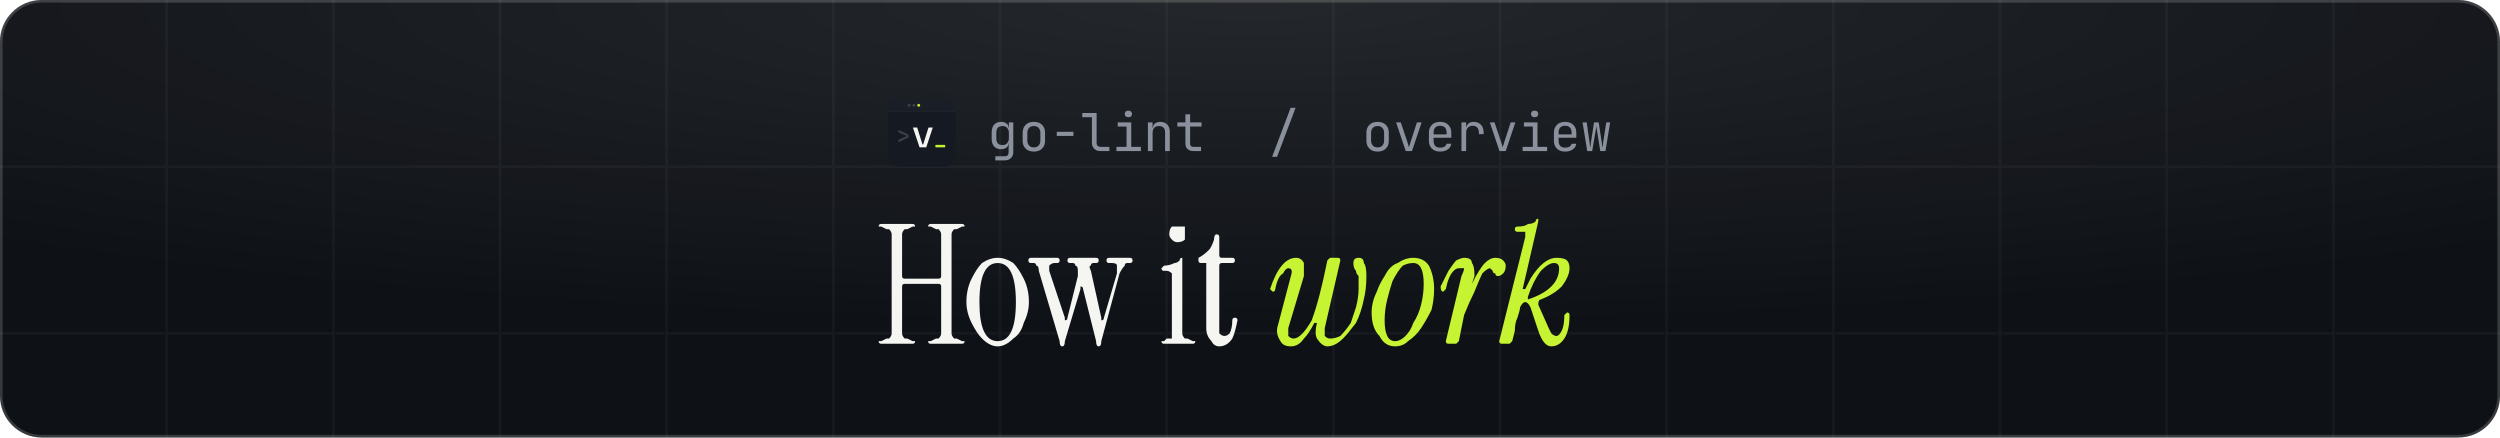
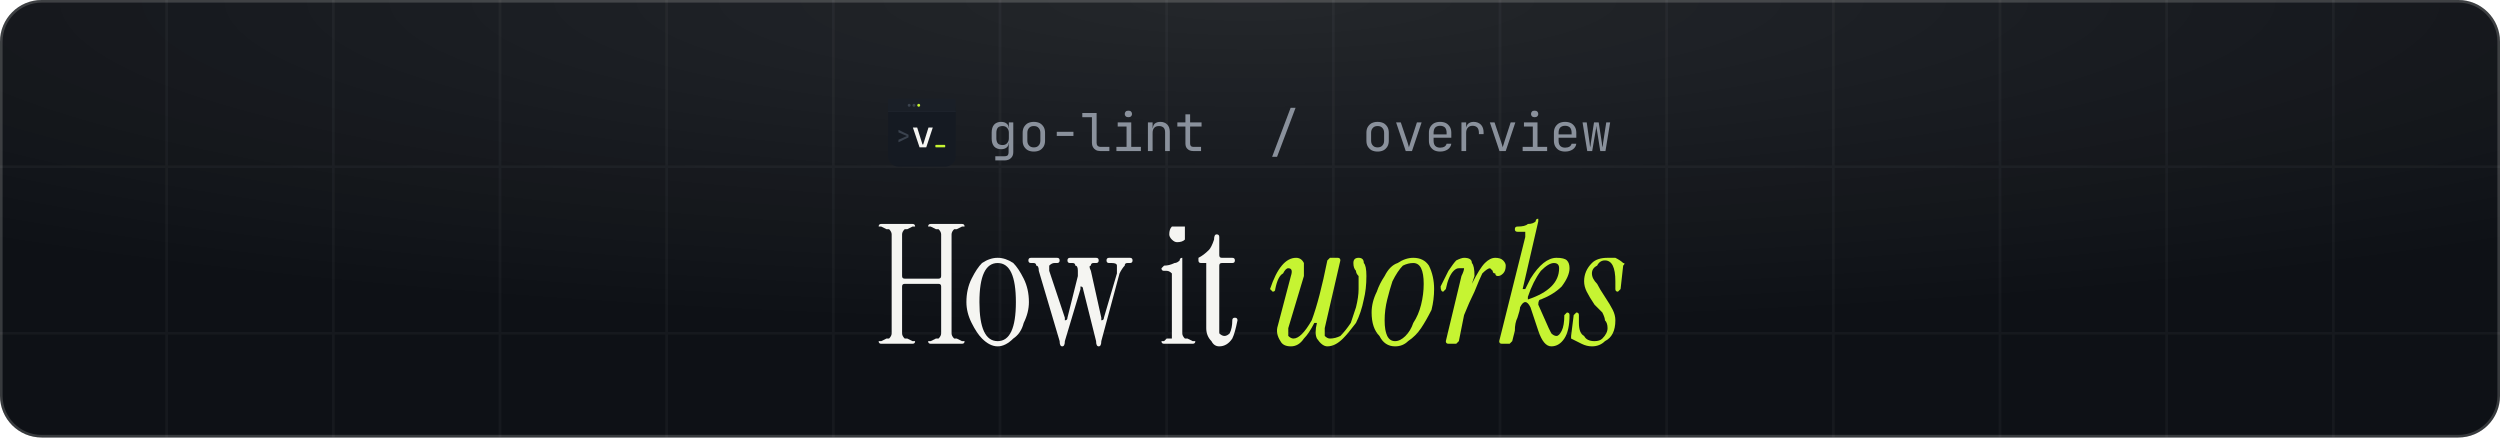
<svg xmlns="http://www.w3.org/2000/svg" width="960" height="168" viewBox="0 0 960 168" role="img" aria-label="How it works">
  <defs>
    <radialGradient id="l" cx="0.5" cy="0" r="0.75">
      <stop offset="0" stop-color="#fff" stop-opacity="0.09" />
      <stop offset="1" stop-color="#fff" stop-opacity="0" />
    </radialGradient>
    <clipPath id="c">
      <rect width="960" height="168" rx="16" />
    </clipPath>
-     <path id="g0" d="M6.7 3.6L3.2 3.6L3.2 2L6.7 2Q7.6 2 8 1.6Q8.3 1.2 8.3 0.4L8.3-1L8.4-3L8.3-3Q8.3-2 7.6-1.4Q6.8-0.7 5.4-0.7Q3.7-0.7 2.7-1.8Q1.8-2.9 1.8-4.8L1.8-7.1Q1.8-9 2.7-10.1Q3.7-11.2 5.4-11.2Q6.8-11.2 7.6-10.5Q8.3-9.9 8.3-8.9L8.4-8.9L8.4-11L10.1-11L10.1 0.4Q10.1 1.9 9.2 2.7Q8.3 3.6 6.7 3.6M6-2.3Q7.1-2.3 7.7-3Q8.4-3.7 8.4-4.9L8.4-7Q8.4-8.2 7.7-8.9Q7.1-9.6 6-9.6Q4.8-9.6 4.2-9Q3.6-8.3 3.6-7L3.6-4.9Q3.6-3.6 4.2-2.9Q4.8-2.3 6-2.3" />
-     <path id="g1" d="M6 0.2Q4.7 0.2 3.7-0.3Q2.8-0.8 2.2-1.8Q1.7-2.7 1.7-4L1.7-7Q1.7-8.3 2.2-9.2Q2.8-10.2 3.7-10.7Q4.7-11.2 6-11.2Q7.3-11.2 8.3-10.7Q9.2-10.2 9.8-9.2Q10.3-8.3 10.3-7L10.3-4Q10.3-2.7 9.8-1.8Q9.2-0.8 8.3-0.3Q7.3 0.2 6 0.2M6-1.4Q7.2-1.4 7.8-2.1Q8.5-2.8 8.5-4L8.5-7Q8.5-8.2 7.8-8.9Q7.2-9.6 6-9.6Q4.8-9.6 4.2-8.9Q3.5-8.2 3.5-7L3.5-4Q3.5-2.8 4.2-2.1Q4.8-1.4 6-1.4" />
-     <path id="g2" d="M9.2-5.8L2.8-5.8L2.8-7.4L9.2-7.4" />
-     <path id="g3" d="M11 0L7.5 0Q6.5 0 5.8-0.4Q5.1-0.8 4.7-1.5Q4.3-2.2 4.3-3.1L4.3-13L0.6-13L0.6-14.6L6.1-14.6L6.1-3.1Q6.1-2.4 6.5-2Q6.9-1.6 7.5-1.6L11-1.6" />
-     <path id="g4" d="M11.1 0L1.7 0L1.7-1.6L5.6-1.6L5.6-9.4L2.2-9.4L2.2-11L7.4-11L7.4-1.6L11.1-1.6L11.1 0M6.3-13Q5.6-13 5.3-13.3Q4.9-13.7 4.9-14.2Q4.9-14.8 5.3-15.2Q5.6-15.5 6.3-15.5Q7-15.5 7.3-15.2Q7.7-14.8 7.7-14.2Q7.7-13.7 7.3-13.3Q7-13 6.3-13" />
-     <path id="g5" d="M3.6 0L1.8 0L1.8-11L3.6-11L3.6-8.9L3.7-8.9Q3.8-9.9 4.4-10.5Q5.2-11.2 6.6-11.2Q8.2-11.2 9.2-10.2Q10.2-9.2 10.2-7.4L10.2 0L8.4 0L8.4-7.2Q8.4-8.4 7.8-9Q7.1-9.6 6.1-9.6Q4.9-9.6 4.3-9Q3.6-8.3 3.6-7" />
-     <path id="g6" d="M10.2 0L7.2 0Q5.8 0 5-0.8Q4.2-1.5 4.2-2.9L4.2-9.4L1.1-9.4L1.1-11L4.2-11L4.2-14.1L6-14.1L6-11L10.4-11L10.4-9.4L6-9.4L6-2.9Q6-1.6 7.2-1.6L10.2-1.6" />
-     <path id="g8" d="M3.4 2.2L1.5 2.2L8.6-16.6L10.5-16.6" />
-     <path id="g9" d="M7.2 0L4.8 0L1.1-11L2.9-11L5.4-3.6Q5.6-2.9 5.8-2.3Q6-1.7 6-1.4Q6.1-1.7 6.3-2.3Q6.5-2.9 6.7-3.6L9.1-11L10.9-11" />
-     <path id="g10" d="M6 0.2Q4.7 0.2 3.7-0.3Q2.8-0.8 2.2-1.8Q1.7-2.7 1.7-4L1.7-7Q1.7-8.3 2.2-9.2Q2.8-10.2 3.7-10.7Q4.7-11.2 6-11.2Q7.3-11.2 8.3-10.7Q9.2-10.2 9.8-9.2Q10.3-8.3 10.3-7L10.3-5.1L3.5-5.1L3.5-4Q3.5-2.7 4.1-2Q4.8-1.3 6-1.3Q7-1.3 7.7-1.7Q8.3-2.1 8.5-2.8L10.3-2.8Q10.1-1.4 8.9-0.6Q7.7 0.2 6 0.2M3.5-6.4L8.5-6.4L8.5-7Q8.5-8.3 7.9-9Q7.2-9.7 6-9.7Q4.8-9.7 4.1-9Q3.5-8.3 3.5-7" />
-     <path id="g11" d="M4 0L2.2 0L2.2-11L4-11L4-9Q4.2-9.8 4.6-10.3Q5.4-11.2 6.9-11.2Q8.6-11.2 9.7-10.1Q10.7-9 10.7-7.2L10.7-6.5L8.9-6.5L8.9-7Q8.9-8.3 8.3-9Q7.6-9.7 6.5-9.7Q5.3-9.7 4.7-9Q4-8.3 4-7" />
-     <path id="g12" d="M4.4 0L2.5 0L0.7-11L2.3-11L3.4-3.2Q3.5-2.8 3.5-2.2Q3.6-1.7 3.6-1.4Q3.7-1.7 3.8-2.2Q3.9-2.8 3.9-3.2L5.1-11L6.9-11L8.1-3.2Q8.1-2.8 8.2-2.2Q8.3-1.7 8.4-1.4Q8.4-1.7 8.5-2.2Q8.6-2.8 8.6-3.2L9.8-11L11.3-11L9.5 0L7.5 0L6.3-7.6Q6.2-8.2 6.1-8.7Q6-9.3 6-9.6Q5.9-9.3 5.9-8.7Q5.8-8.2 5.7-7.6" />
-     <path id="g13" d="M14 0L2 0Q1 0 1-1Q1-1 2-1L4-2Q5-2 5-2Q6-3 6-4L6-42Q6-43 5-44Q5-44 4-44L2-45Q1-45 1-45Q1-46 2-46L14-46Q15-46 15-45Q15-45 14-45L12-44Q11-44 11-44Q10-43 10-42L10-26Q10-25 11-25L24-25Q25-25 25-26L25-42Q25-43 24-44Q24-44 23-44L21-45Q20-45 20-45Q20-46 21-46L33-46Q34-46 34-45Q34-45 33-45L31-44Q30-44 30-44Q29-43 29-42L29-4Q29-3 30-2Q30-2 31-2L33-1Q34-1 34-1Q34 0 33 0L21 0Q20 0 20-1Q20-1 21-1L23-2Q24-2 24-2Q25-3 25-4L25-22Q25-23 24-23L11-23Q10-23 10-22L10-4Q10-3 11-2Q11-2 12-2L14-1Q15-1 15-1Q15 0 14 0" />
-     <path id="g14" d="M13 1Q10 1 7-2Q5-4 3-8Q1-12 1-16Q1-21 3-25Q5-29 7-31Q10-33 13-33Q16-33 19-31Q21-29 23-25Q25-21 25-16Q25-12 23-8Q22-4 19-2Q16 1 13 1M13-1Q20-1 20-16Q20-31 13-31Q6-31 6-16Q6-1 13-1" />
-     <path id="g15" d="M12 1Q11 1 11-1L3-28Q3-30 2-30Q2-31 1-31L0-31Q-1-31-1-32Q-1-33 0-33L10-33Q11-33 11-32Q11-31 10-31L9-31Q8-31 7-30Q7-30 7-28L13-10Q13-9 13-9Q14-9 14-10L18-26Q18-27 18-27Q18-28 18-28Q18-30 17-30Q17-31 16-31L15-31Q14-31 14-32Q14-33 15-33L25-33Q26-33 26-32Q26-31 25-31L24-31Q23-31 23-30Q22-30 23-28L27-10Q27-9 27-9Q28-9 28-10L33-27Q33-29 33-30Q33-31 31-31L30-31Q29-31 29-32Q29-33 30-33L38-33Q39-33 39-32Q39-31 38-31L37-31Q36-31 36-30Q35-29 34-27L27-1Q27 1 26 1Q25 1 25-1L20-21Q20-22 19-22Q19-22 19-21L13-1Q13 1 12 1" />
-     <path id="g17" d="M7-39Q6-39 5-40Q4-41 4-42Q4-44 5-45Q6-45 7-45Q9-45 10-45Q10-44 10-42Q10-41 10-40Q9-39 7-39M13 0L2 0Q1 0 1-1Q1-1 2-1L3-2Q4-2 5-2Q5-3 5-4L5-26Q5-27 5-27Q4-28 3-28L2-28Q1-28 1-29Q1-29 2-30Q4-30 6-31Q7-31 8-32Q8-33 9-33Q9-33 9-32L9-4Q9-3 10-2Q10-2 11-2L13-1Q14-1 14-1Q14 0 13 0" />
-     <path id="g18" d="M9 1Q7 1 6-1Q4-3 4-6L4-30Q4-31 4-31L2-31Q1-31 1-32Q1-32 1-33Q3-34 5-36Q6-37 7-40Q7-42 8-42Q9-42 9-41L9-34Q9-33 10-33L14-33Q15-33 15-32Q15-31 14-31L10-31Q9-31 9-30L9-6Q9-5 9-4Q10-3 11-3Q12-3 13-4Q14-6 14-9Q14-10 15-10Q16-10 16-9Q15-4 14-2Q12 1 9 1" />
-     <path id="g19" d="M9 1Q6 1 5-1Q3-4 4-7L9-26Q10-29 8-29Q7-29 6-27Q4-26 3-21Q3-20 2-20Q2-20 1-21Q1-21 1-21Q5-33 11-33Q13-33 14-31Q14-29 14-26L8-6Q8-4 8-3Q9-2 10-2Q13-2 17-9Q20-17 23-32Q24-33 24-33L27-33Q28-33 28-32L22-6Q22-4 22-3Q23-2 24-2Q26-2 28-3Q30-5 32-8Q33-11 34-14Q35-18 35-21Q35-24 35-26Q34-27 34-28Q33-29 33-31Q33-33 35-33Q37-33 37-31Q38-30 38-26Q38-21 37-17Q36-12 34-8Q31-4 29-2Q26 1 23 1Q21 1 19-2Q18-4 19-8Q19-8 18-8Q18-8 18-8Q16-4 14-2Q12 1 9 1" />
-     <path id="g20" d="M10 1Q6 1 4-3Q1-6 1-12Q1-16 3-20Q4-23 6-26Q8-30 11-31Q14-33 17-33Q21-33 23-30Q25-26 25-21Q25-17 24-13Q22-9 20-6Q18-3 15-1Q13 1 10 1M10-1Q12-1 14-3Q16-5 17-8Q19-11 20-15Q21-19 21-23Q21-31 17-31Q15-31 13-30Q11-28 9-24Q8-21 7-17Q6-13 6-9Q6-1 10-1" />
-     <path id="g21" d="M7 0L4 0Q3 0 3-1L9-26Q10-28 10-29Q9-29 8-29Q7-29 6-28Q4-26 3-21Q2-20 2-20Q1-20 1-22Q3-26 4-28Q6-31 7-32Q9-33 10-33Q13-33 13-31Q14-30 14-26L13-23Q13-23 13-23Q13-23 13-23Q16-29 18-31Q20-33 22-33Q24-33 25-32Q26-31 26-30Q26-28 25-27Q24-26 23-26Q22-26 22-27Q21-27 21-28Q21-28 20-29Q20-29 20-29Q19-29 17-27Q16-25 14-20Q12-16 10-11Q9-6 8-1Q7 0 7 0" />
-     <path id="g22" d="M20 1Q17 1 15-5L12-14Q11-16 10-16Q9-16 8-14Q8-13 7-10Q6-8 6-5L5-1Q4 0 4 0L1 0Q0 0 0-1L10-41Q10-42 10-43Q10-43 9-43L7-43Q6-43 6-44Q6-45 7-45Q10-45 11-46Q13-46 14-47Q14-48 15-48Q15-48 15-47L9-21Q9-21 10-21Q10-21 10-21L12-25Q17-33 22-33Q25-33 26-32Q27-31 27-29Q27-26 24-22Q21-19 16-17Q15-17 15-15L19-6Q20-4 20-4Q21-3 22-3Q23-3 24-5Q25-7 25-11Q26-12 26-12Q27-12 27-11Q27-5 25-2Q23 1 20 1M11-18Q10-18 11-18Q11-17 11-17Q17-19 20-22Q23-25 23-29Q23-31 21-31Q19-31 16-28Q13-24 11-18" />
-     <path id="g23" d="M7 1Q5 1 30Q1-1-1-2Q-1-2-1-3L0-11Q1-12 1-12Q2-12 2-11L2-8Q2-4 4-3Q5-1 8-1Q10-1 11-2Q13-4 13-6Q13-8 12-9Q12-10 11-12Q10-13 8-15Q6-18 5-20Q4-22 4-24Q4-28 7-31Q9-33 13-33Q15-33 16-33Q18-32 19-31Q20-31 19-30L18-21Q17-20 17-20Q16-20 16-21L16-24Q16-28 15-30Q14-32 12-32Q10-32 9-30Q7-29 7-27Q7-25 9-23Q10-21 12-18Q14-15 15-13Q16-11 16-9Q16-6 15-4Q14-2 12-1Q10 1 7 1" />
+     <path id="g0" d="M6.7 3.6L3.2 3.6L3.2 2.0L6.7 2.0Q7.6 2.0 8.0 1.6Q8.3 1.2 8.3 0.4L8.3 0.4L8.3-1L8.4-3L8.3-3Q8.3-2.0 7.6-1.4L7.6-1.4Q6.8-0.7 5.4-0.7L5.4-0.7Q3.7-0.7 2.7-1.8Q1.8-2.9 1.8-4.8L1.8-4.8L1.8-7.1Q1.8-9 2.7-10.1Q3.7-11.2 5.4-11.2L5.4-11.2Q6.8-11.2 7.6-10.5L7.6-10.5Q8.3-9.9 8.3-8.9L8.3-8.9L8.4-8.9L8.4-11L10.1-11L10.1 0.4Q10.1 1.9 9.2 2.7Q8.3 3.6 6.7 3.6L6.7 3.6ZM6.0-2.3L6.0-2.3Q7.1-2.3 7.7-3.0Q8.4-3.7 8.4-4.9L8.4-4.9L8.4-7Q8.4-8.2 7.7-8.9Q7.1-9.6 6.0-9.6L6.0-9.6Q4.8-9.6 4.2-9.0Q3.6-8.3 3.6-7L3.6-7L3.6-4.9Q3.6-3.6 4.2-2.9Q4.8-2.3 6.0-2.3Z" />
+     <path id="g1" d="M6 0.2L6 0.2Q4.7 0.2 3.7-0.3Q2.8-0.8 2.2-1.8Q1.7-2.7 1.7-4.0L1.7-4.0L1.7-7.0Q1.7-8.3 2.2-9.2Q2.8-10.2 3.7-10.7Q4.7-11.2 6-11.2L6-11.2Q7.3-11.2 8.3-10.7Q9.2-10.2 9.8-9.2Q10.3-8.3 10.3-7.0L10.3-7.0L10.3-4.0Q10.3-2.7 9.8-1.8Q9.2-0.8 8.3-0.3Q7.3 0.2 6 0.2ZM6-1.4L6-1.4Q7.2-1.4 7.8-2.1Q8.5-2.8 8.5-4.0L8.5-4.0L8.5-7.0Q8.5-8.2 7.8-8.9Q7.2-9.6 6-9.6L6-9.6Q4.8-9.6 4.2-8.9Q3.5-8.2 3.5-7.0L3.5-7.0L3.5-4.0Q3.5-2.8 4.2-2.1Q4.8-1.4 6-1.4Z" />
+     <path id="g2" d="M9.2-5.8L2.8-5.8L2.8-7.4L9.2-7.4L9.2-5.8Z" />
+     <path id="g3" d="M11 0L7.5 0Q6.5 0 5.8-0.4Q5.1-0.8 4.7-1.5Q4.3-2.2 4.3-3.1L4.3-3.1L4.3-13.0L0.6-13.0L0.6-14.6L6.1-14.6L6.1-3.1Q6.1-2.4 6.5-2.0Q6.9-1.6 7.5-1.6L7.5-1.6L11-1.6L11 0Z" />
+     <path id="g4" d="M11.1 0L1.7 0L1.7-1.6L5.6-1.6L5.6-9.4L2.2-9.4L2.2-11L7.4-11L7.4-1.6L11.1-1.6L11.1 0ZM6.3-13.0L6.3-13.0Q5.6-13.0 5.3-13.3Q4.9-13.7 4.9-14.2L4.9-14.2Q4.9-14.8 5.3-15.2Q5.6-15.5 6.3-15.5L6.3-15.5Q7.0-15.5 7.3-15.2Q7.7-14.8 7.7-14.2L7.7-14.2Q7.7-13.7 7.3-13.3Q7.0-13.0 6.3-13.0Z" />
+     <path id="g5" d="M3.6 0L1.8 0L1.8-11L3.6-11L3.6-8.9L3.7-8.9Q3.8-9.9 4.4-10.5L4.4-10.5Q5.2-11.2 6.6-11.2L6.6-11.2Q8.2-11.2 9.2-10.2Q10.2-9.2 10.2-7.4L10.2-7.4L10.2 0L8.4 0L8.4-7.2Q8.4-8.4 7.8-9.0Q7.1-9.6 6.1-9.6L6.1-9.6Q4.9-9.6 4.3-9.0Q3.6-8.3 3.6-7L3.6-7L3.6 0Z" />
+     <path id="g6" d="M10.2 0L7.2 0Q5.8 0 5.0-0.8Q4.2-1.5 4.2-2.9L4.2-2.9L4.2-9.4L1.1-9.4L1.1-11L4.2-11L4.2-14.1L6-14.1L6-11L10.4-11L10.4-9.4L6-9.4L6-2.9Q6-1.6 7.2-1.6L7.2-1.6L10.2-1.6L10.2 0Z" />
+     <path id="g8" d="M3.4 2.2L1.5 2.2L8.6-16.6L10.5-16.6L3.4 2.2Z" />
+     <path id="g9" d="M7.2 0L4.8 0L1.1-11L2.9-11L5.4-3.6Q5.6-2.9 5.8-2.3Q6.0-1.7 6.0-1.4L6.0-1.4Q6.1-1.7 6.3-2.3Q6.5-2.9 6.7-3.6L6.7-3.6L9.1-11L10.9-11L7.2 0Z" />
+     <path id="g10" d="M6 0.2L6 0.2Q4.7 0.2 3.7-0.3Q2.8-0.8 2.2-1.8Q1.7-2.7 1.7-4L1.7-4L1.7-7Q1.7-8.3 2.2-9.2Q2.8-10.2 3.7-10.7Q4.7-11.2 6-11.2Q7.3-11.2 8.3-10.7Q9.2-10.2 9.8-9.2Q10.3-8.3 10.3-7L10.3-7L10.3-5.1L3.5-5.1L3.5-4Q3.5-2.7 4.1-2.0Q4.8-1.3 6-1.3L6-1.3Q7.0-1.3 7.7-1.7Q8.3-2.1 8.5-2.8L8.5-2.8L10.3-2.8Q10.1-1.4 8.9-0.6Q7.7 0.2 6 0.2ZM3.5-6.4L8.5-6.4L8.5-7Q8.5-8.3 7.9-9Q7.2-9.7 6-9.7L6-9.7Q4.8-9.7 4.1-9Q3.5-8.3 3.5-7L3.5-7L3.5-6.4Z" />
+     <path id="g11" d="M4.0 0L2.2 0L2.2-11L4.0-11L4.0-9.0Q4.2-9.8 4.6-10.3L4.6-10.3Q5.4-11.2 6.9-11.2L6.9-11.2Q8.6-11.2 9.7-10.1Q10.7-9.0 10.7-7.2L10.7-7.2L10.7-6.5L8.9-6.5L8.9-7Q8.9-8.3 8.3-9.0Q7.6-9.7 6.5-9.7L6.5-9.7Q5.3-9.7 4.7-9.0Q4.0-8.3 4.0-7L4.0-7L4.0 0Z" />
+     <path id="g12" d="M4.4 0L2.5 0L0.7-11L2.3-11L3.4-3.2Q3.5-2.8 3.5-2.3Q3.6-1.7 3.6-1.4L3.6-1.4Q3.7-1.7 3.8-2.3Q3.9-2.8 3.9-3.2L3.9-3.2L5.1-11L6.9-11L8.1-3.2Q8.1-2.8 8.2-2.3Q8.3-1.7 8.4-1.4L8.4-1.4Q8.4-1.7 8.5-2.3Q8.6-2.8 8.6-3.2L8.6-3.2L9.8-11L11.3-11L9.5 0L7.5 0L6.3-7.6Q6.2-8.2 6.1-8.7Q6.0-9.3 6.0-9.6L6.0-9.6Q5.9-9.3 5.9-8.7Q5.8-8.2 5.7-7.6L5.7-7.6L4.4 0Z" />
+     <path id="g13" d="M14 0L2 0Q1 0 1-1L1-1Q1-1 2-1L2-1L4-2Q5-2 5-2Q6-3 6-4L6-4L6-42Q6-43 5-44Q5-44 4-44L4-44L2-45Q1-45 1-45L1-45Q1-46 2-46L2-46L14-46Q15-46 15-45L15-45Q15-45 14-45L14-45L12-44Q11-44 11-44Q10-43 10-42L10-42L10-26Q10-25 11-25L11-25L24-25Q25-25 25-26L25-26L25-42Q25-43 24-44Q24-44 23-44L23-44L21-45Q20-45 20-45L20-45Q20-46 21-46L21-46L33-46Q34-46 34-45L34-45Q34-45 33-45L33-45L31-44Q30-44 30-44Q29-43 29-42L29-42L29-4Q29-3 30-2Q30-2 31-2L31-2L33-1Q34-1 34-1L34-1Q34 0 33 0L33 0L21 0Q20 0 20-1L20-1Q20-1 21-1L21-1L23-2Q24-2 24-2Q25-3 25-4L25-4L25-22Q25-23 24-23L24-23L11-23Q10-23 10-22L10-22L10-4Q10-3 11-2Q11-2 12-2L12-2L14-1Q15-1 15-1L15-1Q15 0 14 0L14 0Z" />
+     <path id="g14" d="M13 1L13 1Q10 1 7-2Q5-4 3-8Q1-12 1-16L1-16Q1-21 3-25Q5-29 7-31Q10-33 13-33L13-33Q16-33 19-31Q21-29 23-25Q25-21 25-16L25-16Q25-12 23-8Q22-4 19-2Q16 1 13 1ZM13-1L13-1Q20-1 20-16L20-16Q20-31 13-31L13-31Q6-31 6-16L6-16Q6-1 13-1Z" />
+     <path id="g15" d="M12 1L12 1Q11 1 11-1L11-1L3-28Q3-30 2-30Q2-31 1-31L1-31L-0-31Q-1-31-1-32L-1-32Q-1-33 0-33L0-33L10-33Q11-33 11-32L11-32Q11-31 10-31L10-31L9-31Q8-31 7-30Q7-30 7-28L7-28L13-10Q13-9 13-9Q14-9 14-10L14-10L18-26Q18-27 18-27Q18-28 18-28L18-28Q18-30 17-30Q17-31 16-31L16-31L15-31Q14-31 14-32L14-32Q14-33 15-33L15-33L25-33Q26-33 26-32L26-32Q26-31 25-31L25-31L24-31Q23-31 23-30Q22-30 23-28L23-28L27-10Q27-9 27-9Q28-9 28-10L28-10L33-27Q33-29 33-30Q33-31 31-31L31-31L30-31Q29-31 29-32L29-32Q29-33 30-33L30-33L38-33Q39-33 39-32L39-32Q39-31 38-31L38-31L37-31Q36-31 36-30Q35-29 34-27L34-27L27-1Q27 1 26 1L26 1Q25 1 25-1L25-1L20-21Q20-22 19-22Q19-22 19-21L19-21L13-1Q13 1 12 1Z" />
+     <path id="g17" d="M7-39L7-39Q6-39 5-40Q4-41 4-42L4-42Q4-44 5-45Q6-45 7-45L7-45Q9-45 10-45Q10-44 10-42L10-42Q10-41 10-40Q9-39 7-39ZM13 0L2 0Q1 0 1-1L1-1Q1-1 2-1L2-1L3-2Q4-2 5-2Q5-3 5-4L5-4L5-26Q5-27 5-27Q4-28 3-28L3-28L2-28Q1-28 1-29L1-29Q1-29 2-30L2-30Q4-30 6-31Q7-31 8-32L8-32Q8-33 9-33L9-33Q9-33 9-32L9-32L9-4Q9-3 10-2Q10-2 11-2L11-2L13-1Q14-1 14-1L14-1Q14 0 13 0L13 0Z" />
+     <path id="g18" d="M9 1L9 1Q7 1 6-1Q4-3 4-6L4-6L4-30Q4-31 4-31L4-31L2-31Q1-31 1-32L1-32Q1-32 1-33L1-33Q3-34 5-36Q6-37 7-40L7-40Q7-42 8-42L8-42Q9-42 9-41L9-41L9-34Q9-33 10-33L10-33L14-33Q15-33 15-32L15-32Q15-31 14-31L14-31L10-31Q9-31 9-30L9-30L9-6Q9-5 9-4Q10-3 11-3L11-3Q12-3 13-4Q14-6 14-9L14-9Q14-10 15-10L15-10Q16-10 16-9L16-9Q15-4 14-2Q12 1 9 1Z" />
+     <path id="g19" d="M9 1L9 1Q6 1 5-1Q3-4 4-7L4-7L9-26Q10-29 8-29L8-29Q7-29 6-27Q4-26 3-21L3-21Q3-20 2-20L2-20Q2-20 1-21Q1-21 1-21L1-21Q5-33 11-33L11-33Q13-33 14-31Q14-29 14-26L14-26L8-6Q8-4 8-3Q9-2 10-2L10-2Q13-2 17-9Q20-17 23-32L23-32Q24-33 24-33L24-33L27-33Q28-33 28-32L28-32L22-6Q22-4 22-3Q23-2 24-2L24-2Q26-2 28-3Q30-5 32-8Q33-11 34-14Q35-18 35-21L35-21Q35-24 35-26Q34-27 34-28Q33-29 33-31L33-31Q33-33 35-33L35-33Q37-33 37-31Q38-30 38-26L38-26Q38-21 37-17Q36-12 34-8Q31-4 29-2Q26 1 23 1L23 1Q21 1 19-2Q18-4 19-8L19-8Q19-8 18-8Q18-8 18-8L18-8Q16-4 14-2Q12 1 9 1Z" />
+     <path id="g20" d="M10 1L10 1Q6 1 4-3Q1-6 1-12L1-12Q1-16 3-20Q4-23 6-26Q8-30 11-31Q14-33 17-33L17-33Q21-33 23-30Q25-26 25-21L25-21Q25-17 24-13Q22-9 20-6Q18-3 15-1Q13 1 10 1ZM10-1L10-1Q12-1 14-3Q16-5 17-8Q19-11 20-15Q21-19 21-23L21-23Q21-31 17-31L17-31Q15-31 13-30Q11-28 9-24Q8-21 7-17Q6-13 6-9L6-9Q6-1 10-1Z" />
+     <path id="g21" d="M7 0L4 0Q3 0 3-1L3-1L9-26Q10-28 10-29Q9-29 8-29L8-29Q7-29 6-28Q4-26 3-21L3-21Q2-20 2-20L2-20Q1-20 1-22L1-22Q3-26 4-28Q6-31 7-32Q9-33 10-33L10-33Q13-33 13-31Q14-30 14-26L14-26L13-23Q13-23 13-23Q13-23 13-23L13-23Q16-29 18-31Q20-33 22-33L22-33Q24-33 25-32Q26-31 26-30L26-30Q26-28 25-27Q24-26 23-26L23-26Q22-26 22-27Q21-27 21-28Q21-28 20-29Q20-29 20-29L20-29Q19-29 17-27Q16-25 14-20Q12-16 10-11Q9-6 8-1L8-1Q7 0 7 0L7 0Z" />
+     <path id="g22" d="M20 1L20 1Q17 1 15-5L15-5L12-14Q11-16 10-16L10-16Q9-16 8-14L8-14Q8-13 7-10Q6-8 6-5L6-5L5-1Q4 0 4 0L4 0L1 0Q0 0 0-1L0-1L10-41Q10-42 10-43Q10-43 9-43L9-43L7-43Q6-43 6-44L6-44Q6-45 7-45L7-45Q10-45 11-46Q13-46 14-47L14-47Q14-48 15-48L15-48Q15-48 15-47L15-47L9-21Q9-21 10-21Q10-21 10-21L10-21L12-25Q17-33 22-33L22-33Q25-33 26-32Q27-31 27-29L27-29Q27-26 24-22Q21-19 16-17L16-17Q15-17 15-15L15-15L19-6Q20-4 20-4Q21-3 22-3L22-3Q23-3 24-5Q25-7 25-11L25-11Q26-12 26-12L26-12Q27-12 27-11L27-11Q27-5 25-2Q23 1 20 1ZM11-18L11-18Q10-18 11-18Q11-17 11-17L11-17Q17-19 20-22Q23-25 23-29L23-29Q23-31 21-31L21-31Q19-31 16-28Q13-24 11-18Z" />
+     <path id="g23" d="M7 1L7 1Q5 1 3-0Q1-1-1-2L-1-2Q-1-2-1-3L-1-3L0-11Q1-12 1-12L1-12Q2-12 2-11L2-11L2-8Q2-4 4-3Q5-1 8-1L8-1Q10-1 11-2Q13-4 13-6L13-6Q13-8 12-9Q12-10 11-12Q10-13 8-15L8-15Q6-18 5-20Q4-22 4-24L4-24Q4-28 7-31Q9-33 13-33L13-33Q15-33 16-33Q18-32 19-31L19-31Q20-31 19-30L19-30L18-21Q17-20 17-20L17-20Q16-20 16-21L16-21L16-24Q16-28 15-30Q14-32 12-32L12-32Q10-32 9-30Q7-29 7-27L7-27Q7-25 9-23Q10-21 12-18L12-18Q14-15 15-13Q16-11 16-9L16-9Q16-6 15-4Q14-2 12-1Q10 1 7 1Z" />
  </defs>
  <g clip-path="url(#c)">
    <rect width="960" height="168" fill="#0e1116" />
    <path d="M64 0V168M128 0V168M192 0V168M256 0V168M320 0V168M384 0V168M448 0V168M512 0V168M576 0V168M640 0V168M704 0V168M768 0V168M832 0V168M896 0V168M0 64H960M0 128H960" stroke="#f5f5f2" stroke-opacity="0.04" fill="none" />
    <rect width="960" height="168" fill="url(#l)" />
    <g transform="translate(341 38) scale(0.02539062)">
      <rect width="1024" height="1024" rx="160" fill="#151a22" />
      <rect width="1024" height="190" fill="#1a1f27" />
      <rect y="190" width="1024" height="4" fill="#2a313c" />
      <circle cx="320" cy="96" r="22" fill="#3a424e" />
      <circle cx="392" cy="96" r="22" fill="#3a424e" />
      <circle cx="464" cy="96" r="22" fill="#c6f432" />
      <path d="M158 467L310 541V581L158 655V617L287 561L158 505Z" fill="#3a424e" />
      <path d="M376 432H441L521 688H532L612 432H677L578 732H477Z" fill="#f5f5f2" />
      <rect x="716" y="694.5" width="149" height="37.5" rx="9" fill="#c6f432" />
    </g>
    <g fill="#8a919c">
      <use href="#g0" x="379" y="58" />
      <use href="#g1" x="391" y="58" />
      <use href="#g2" x="403" y="58" />
      <use href="#g3" x="415" y="58" />
      <use href="#g4" x="427" y="58" />
      <use href="#g5" x="439" y="58" />
      <use href="#g6" x="451" y="58" />
      <use href="#g8" x="487" y="58" />
      <use href="#g1" x="523" y="58" />
      <use href="#g9" x="535" y="58" />
      <use href="#g10" x="547" y="58" />
      <use href="#g11" x="559" y="58" />
      <use href="#g9" x="571" y="58" />
      <use href="#g4" x="583" y="58" />
      <use href="#g10" x="595" y="58" />
      <use href="#g12" x="607" y="58" />
    </g>
    <g fill="#f5f5f2">
      <use href="#g13" x="336.4" y="132" />
      <use href="#g14" x="370.1" y="132" />
      <use href="#g15" x="395.9" y="132" />
      <use href="#g17" x="445" y="132" />
      <use href="#g18" x="459.2" y="132" />
    </g>
    <g fill="#c6f432">
      <use href="#g19" x="486.7" y="132" />
      <use href="#g20" x="525.7" y="132" />
      <use href="#g21" x="552.2" y="132" />
      <use href="#g22" x="575.7" y="132" />
      <use href="#g23" x="604.3" y="132" />
    </g>
  </g>
  <rect x="0.5" y="0.5" width="959" height="167" rx="15.5" fill="none" stroke="#f5f5f2" stroke-opacity="0.18" />
</svg>
